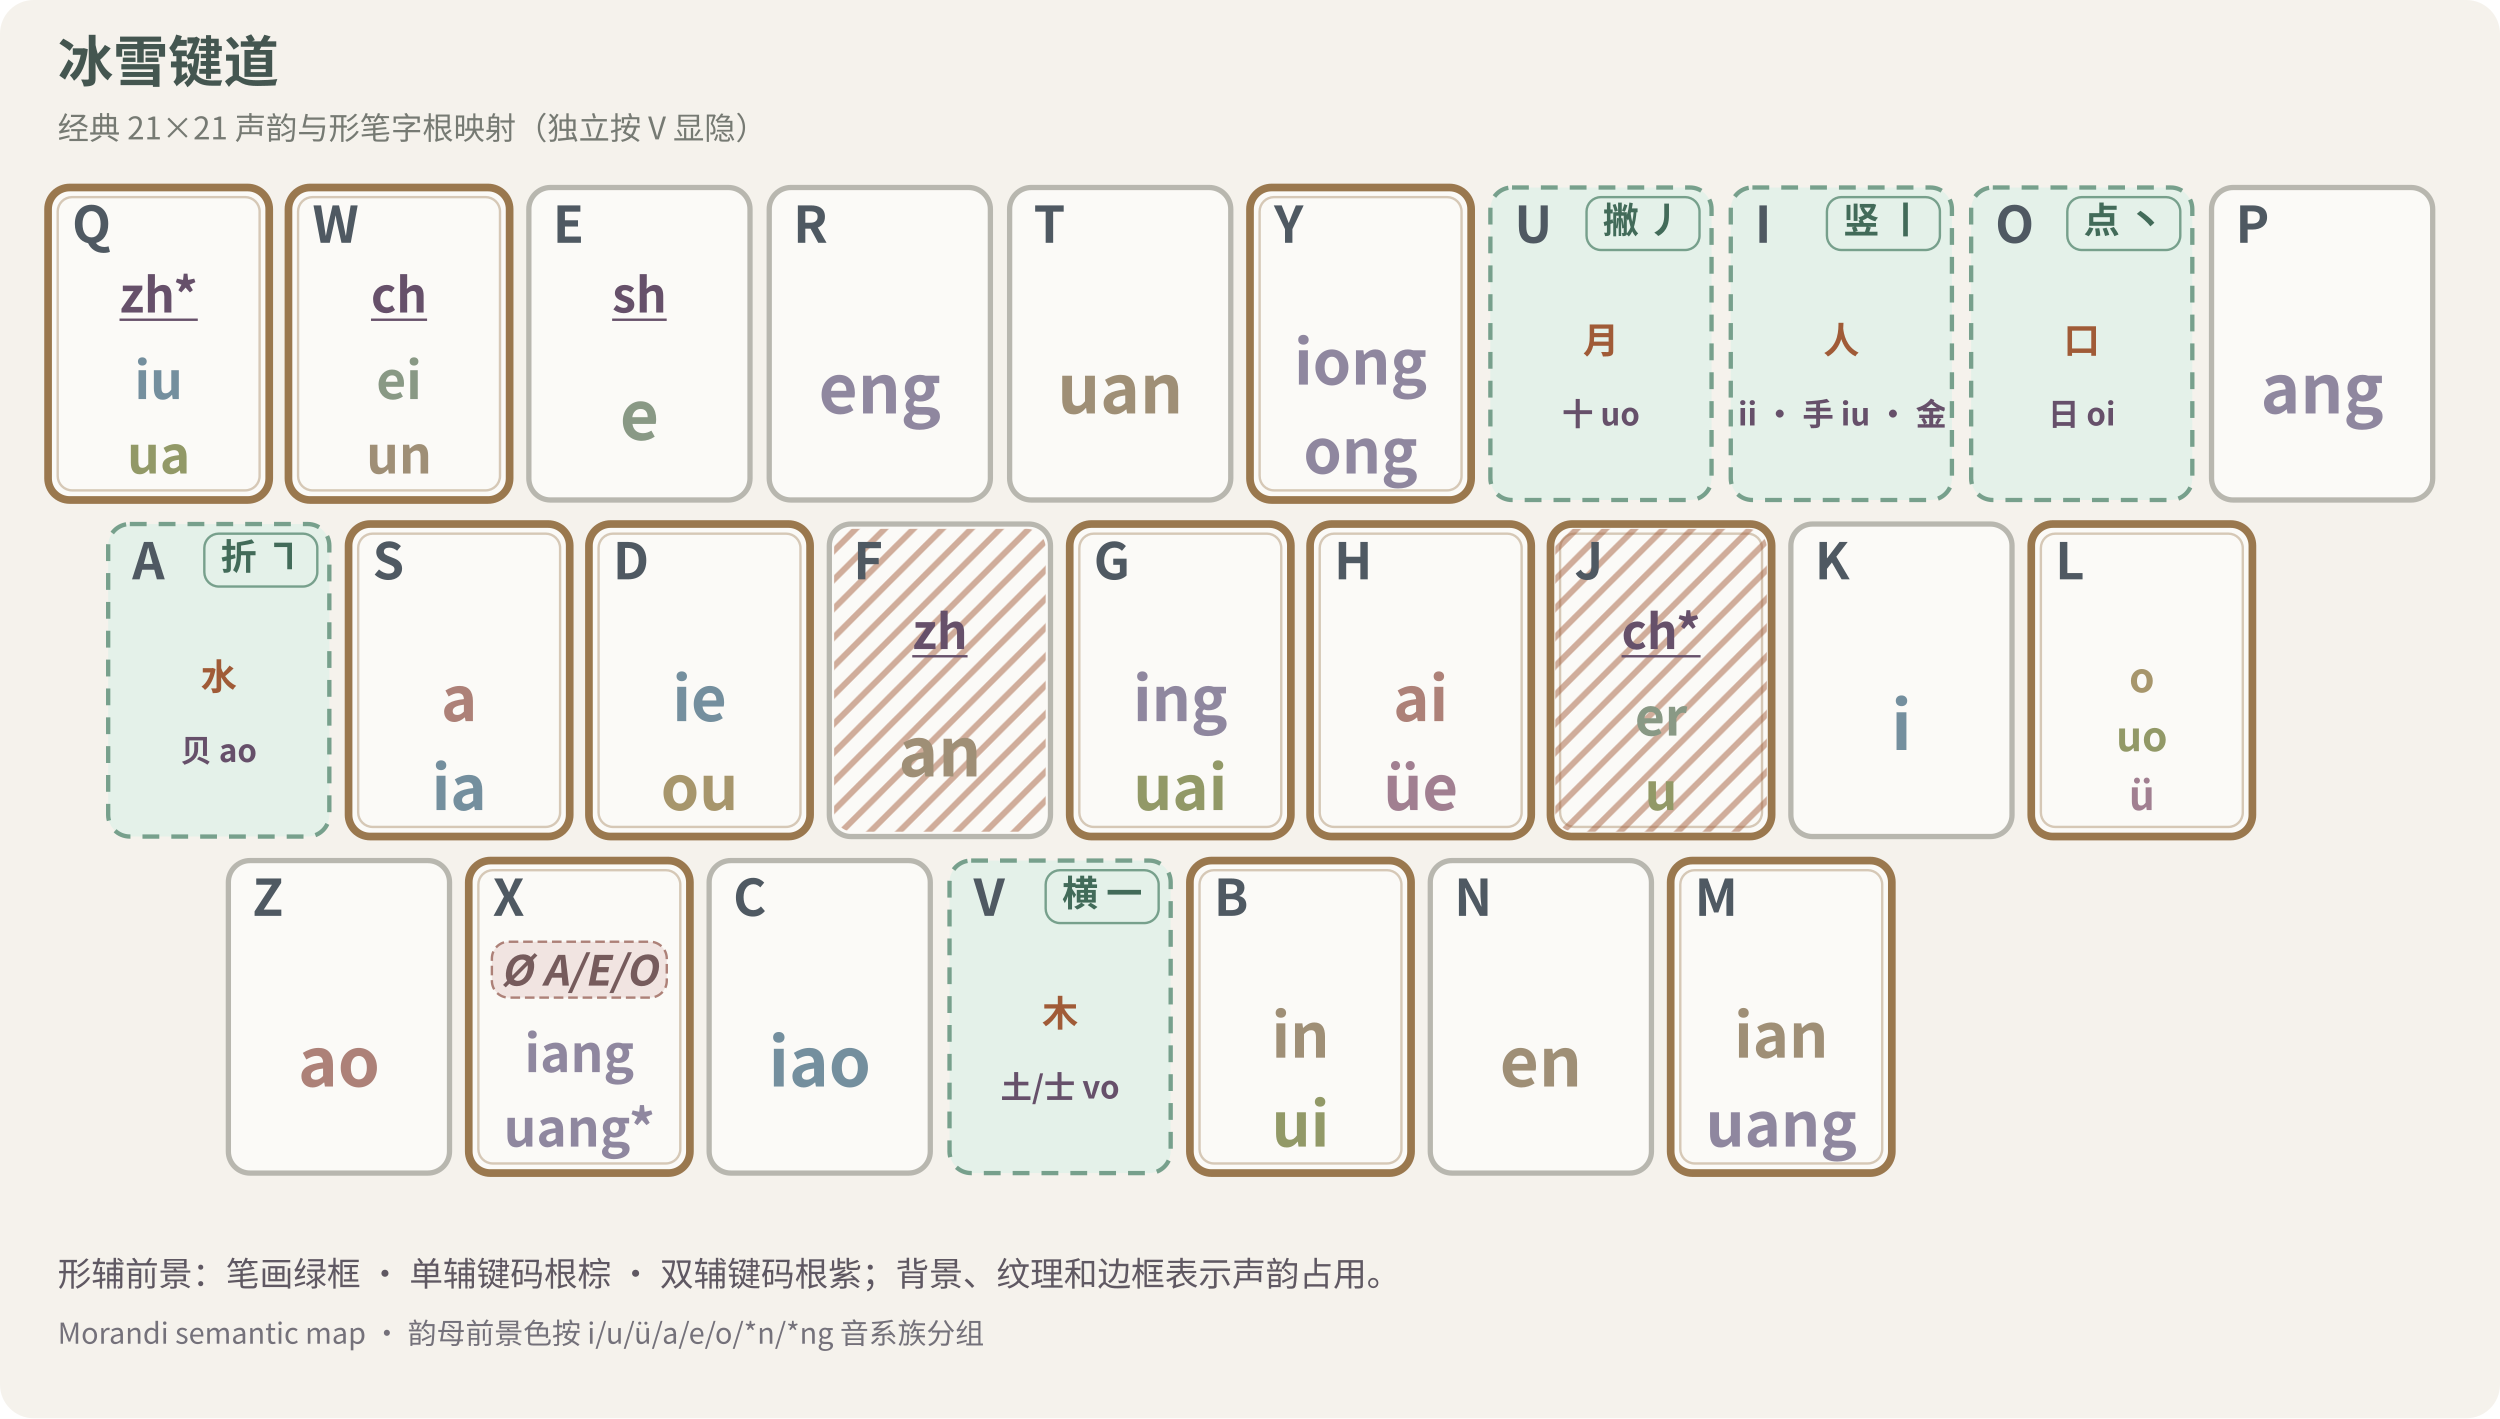
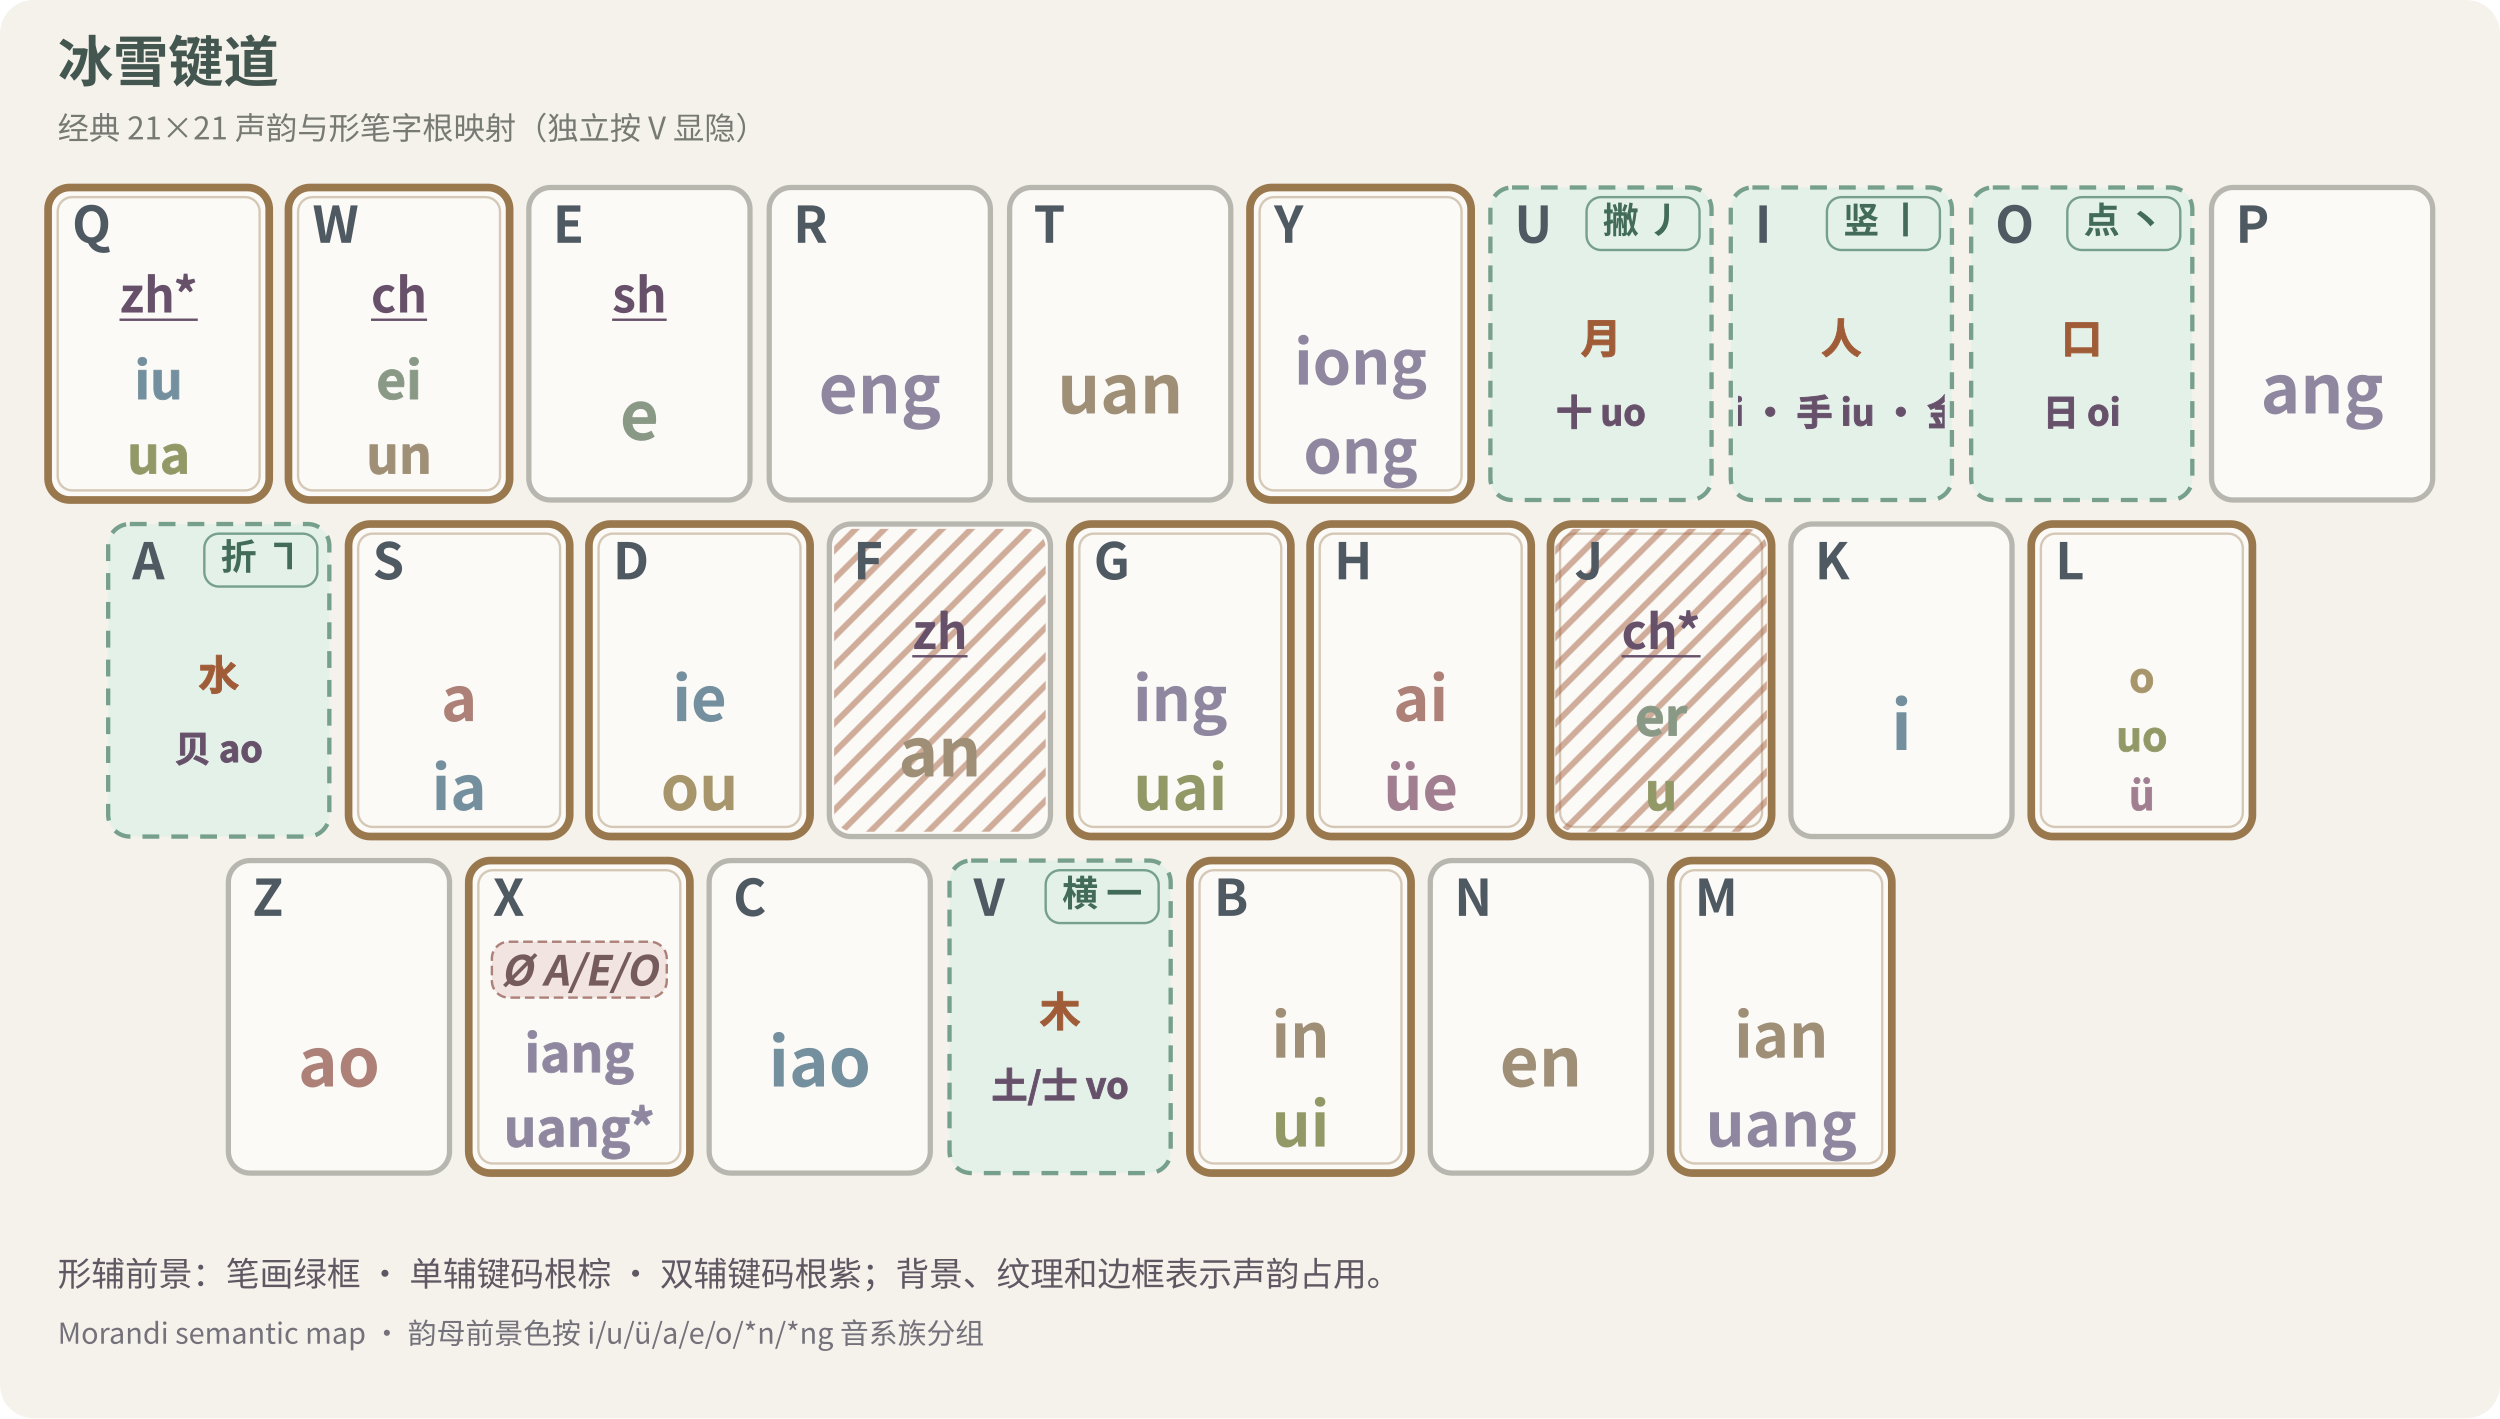
<svg xmlns="http://www.w3.org/2000/svg" class="keysvg nf4-keysvg" viewBox="0 0 1040 590" role="img" aria-labelledby="title desc">
  <defs>
    <pattern id="nf4-both" width="12" height="12" patternUnits="userSpaceOnUse">
      <rect width="12" height="12" fill="#fbfaf7" />
    </pattern>
    <pattern id="nf4-ionly" width="9" height="9" patternUnits="userSpaceOnUse">
      <rect width="9" height="9" fill="#e3eef4" />
      <path d="M2 0V9M7 0V9" stroke="#7399ad" stroke-opacity=".18" />
    </pattern>
    <pattern id="nf4-ronly" width="10" height="10" patternUnits="userSpaceOnUse">
      <rect width="10" height="10" fill="#f6ebd6" />
      <circle cx="3" cy="3" r="1.15" fill="#b39253" fill-opacity=".3" />
    </pattern>
    <pattern id="nf4-none" width="10" height="10" patternUnits="userSpaceOnUse">
      <rect width="10" height="10" fill="#eeece8" />
      <path d="M0 10L10 0" stroke="#aaa6a4" stroke-opacity=".14" />
    </pattern>
    <pattern id="nf4-multi" width="9" height="9" patternUnits="userSpaceOnUse">
      <rect width="9" height="9" fill="#f8efe2" />
      <path d="M-2 2L2-2M0 9L9 0M7 11L11 7" stroke="#9a784e" stroke-width="1.6" stroke-opacity=".27" />
    </pattern>
    <pattern id="nf4-anchor" width="12" height="12" patternUnits="userSpaceOnUse">
      <path d="M-3 3L3-3M0 12L12 0M9 15L15 9" stroke="#a05b37" stroke-width="2.5" stroke-opacity=".48" />
    </pattern>
  </defs>
  <rect width="1040" height="590" rx="14" fill="#f5f2ec" />
  <text x="24" y="34" font-family="Microsoft YaHei UI, Noto Sans CJK SC, sans-serif" font-size="23" fill="#445650" text-anchor="start" font-weight="760">冰雪键道</text>
  <text x="24" y="58" font-family="Microsoft YaHei UI, Noto Sans CJK SC, sans-serif" font-size="13" fill="#767a73" text-anchor="start" font-weight="500">经典 21×21 声韵与形笔字根映射（独立按 V 显隐）</text>
  <g data-key="Q" data-role="sound" data-multi="true">
    <clipPath id="snow_jiandao_classic-clip-0-0">
      <rect x="23" y="81" width="86" height="124" rx="7" />
    </clipPath>
    <rect x="20" y="78" width="92" height="130" rx="9" fill="#fbfaf7" stroke="#9a784e" stroke-width="3.2" />
    <rect x="24" y="82" width="84" height="122" rx="6" fill="none" stroke="#9a784e" stroke-opacity=".38" />
    <g clip-path="url(#snow_jiandao_classic-clip-0-0)">
      <text x="30" y="101" font-family="Microsoft YaHei UI, Noto Sans CJK SC, sans-serif" font-size="21" fill="#4f5962" text-anchor="start" font-weight="800" data-key-label="true">Q</text>
      <text x="66" y="130" text-anchor="middle" font-family="Microsoft YaHei UI, Noto Sans CJK SC, sans-serif" font-size="20" font-weight="700" text-decoration="underline" fill="#66506a">zh*</text>
-       <text x="66" y="166" font-family="Microsoft YaHei UI, Noto Sans CJK SC, sans-serif" font-size="21.39" fill="#748f9e" text-anchor="middle" font-weight="700" data-final="iu">iu</text>
-       <text x="66" y="197" font-family="Microsoft YaHei UI, Noto Sans CJK SC, sans-serif" font-size="21.39" fill="#929967" text-anchor="middle" font-weight="700" data-final="ua">ua</text>
+       <text x="66" y="166" font-family="Microsoft YaHei UI, Noto Sans CJK SC, sans-serif" font-size="21.39" fill="#748f9e" text-anchor="middle" font-weight="800" data-final="iu" paint-order="stroke" stroke="#748f9e" stroke-width="0.35" stroke-linejoin="round">iu</text>
+       <text x="66" y="197" font-family="Microsoft YaHei UI, Noto Sans CJK SC, sans-serif" font-size="21.39" fill="#929967" text-anchor="middle" font-weight="800" data-final="ua" paint-order="stroke" stroke="#929967" stroke-width="0.35" stroke-linejoin="round">ua</text>
    </g>
  </g>
  <g data-key="W" data-role="sound" data-multi="true">
    <clipPath id="snow_jiandao_classic-clip-0-1">
      <rect x="123" y="81" width="86" height="124" rx="7" />
    </clipPath>
    <rect x="120" y="78" width="92" height="130" rx="9" fill="#fbfaf7" stroke="#9a784e" stroke-width="3.2" />
    <rect x="124" y="82" width="84" height="122" rx="6" fill="none" stroke="#9a784e" stroke-opacity=".38" />
    <g clip-path="url(#snow_jiandao_classic-clip-0-1)">
      <text x="130" y="101" font-family="Microsoft YaHei UI, Noto Sans CJK SC, sans-serif" font-size="21" fill="#4f5962" text-anchor="start" font-weight="800" data-key-label="true">W</text>
      <text x="166" y="130" text-anchor="middle" font-family="Microsoft YaHei UI, Noto Sans CJK SC, sans-serif" font-size="20" font-weight="700" text-decoration="underline" fill="#66506a">ch</text>
-       <text x="166" y="166" font-family="Microsoft YaHei UI, Noto Sans CJK SC, sans-serif" font-size="21.39" fill="#899985" text-anchor="middle" font-weight="700" data-final="ei">ei</text>
-       <text x="166" y="197" font-family="Microsoft YaHei UI, Noto Sans CJK SC, sans-serif" font-size="21.39" fill="#9f8f76" text-anchor="middle" font-weight="700" data-final="un">un</text>
+       <text x="166" y="166" font-family="Microsoft YaHei UI, Noto Sans CJK SC, sans-serif" font-size="21.39" fill="#899985" text-anchor="middle" font-weight="800" data-final="ei" paint-order="stroke" stroke="#899985" stroke-width="0.35" stroke-linejoin="round">ei</text>
+       <text x="166" y="197" font-family="Microsoft YaHei UI, Noto Sans CJK SC, sans-serif" font-size="21.39" fill="#9f8f76" text-anchor="middle" font-weight="800" data-final="un" paint-order="stroke" stroke="#9f8f76" stroke-width="0.35" stroke-linejoin="round">un</text>
    </g>
  </g>
  <g data-key="E" data-role="sound">
    <clipPath id="snow_jiandao_classic-clip-0-2">
      <rect x="223" y="81" width="86" height="124" rx="7" />
    </clipPath>
    <rect x="220" y="78" width="92" height="130" rx="9" fill="#fbfaf7" stroke="#b8b7af" stroke-width="2.2" />
    <g clip-path="url(#snow_jiandao_classic-clip-0-2)">
      <text x="230" y="101" font-family="Microsoft YaHei UI, Noto Sans CJK SC, sans-serif" font-size="21" fill="#4f5962" text-anchor="start" font-weight="800" data-key-label="true">E</text>
      <text x="266" y="130" text-anchor="middle" font-family="Microsoft YaHei UI, Noto Sans CJK SC, sans-serif" font-size="20" font-weight="700" text-decoration="underline" fill="#66506a">sh</text>
      <text x="266" y="183" font-family="Microsoft YaHei UI, Noto Sans CJK SC, sans-serif" font-size="28" fill="#899985" text-anchor="middle" font-weight="600" data-final="e">e</text>
    </g>
  </g>
  <g data-key="R" data-role="sound">
    <clipPath id="snow_jiandao_classic-clip-0-3">
      <rect x="323" y="81" width="86" height="124" rx="7" />
    </clipPath>
    <rect x="320" y="78" width="92" height="130" rx="9" fill="#fbfaf7" stroke="#b8b7af" stroke-width="2.2" />
    <g clip-path="url(#snow_jiandao_classic-clip-0-3)">
      <text x="330" y="101" font-family="Microsoft YaHei UI, Noto Sans CJK SC, sans-serif" font-size="21" fill="#4f5962" text-anchor="start" font-weight="800" data-key-label="true">R</text>
      <text x="366" y="172" font-family="Microsoft YaHei UI, Noto Sans CJK SC, sans-serif" font-size="28" fill="#8f879f" text-anchor="middle" font-weight="600" data-final="eng">eng</text>
    </g>
  </g>
  <g data-key="T" data-role="sound">
    <clipPath id="snow_jiandao_classic-clip-0-4">
      <rect x="423" y="81" width="86" height="124" rx="7" />
    </clipPath>
    <rect x="420" y="78" width="92" height="130" rx="9" fill="#fbfaf7" stroke="#b8b7af" stroke-width="2.2" />
    <g clip-path="url(#snow_jiandao_classic-clip-0-4)">
      <text x="430" y="101" font-family="Microsoft YaHei UI, Noto Sans CJK SC, sans-serif" font-size="21" fill="#4f5962" text-anchor="start" font-weight="800" data-key-label="true">T</text>
      <text x="466" y="172" font-family="Microsoft YaHei UI, Noto Sans CJK SC, sans-serif" font-size="28" fill="#9f8f76" text-anchor="middle" font-weight="600" data-final="uan">uan</text>
    </g>
  </g>
  <g data-key="Y" data-role="sound" data-multi="true">
    <clipPath id="snow_jiandao_classic-clip-0-5">
      <rect x="523" y="81" width="86" height="124" rx="7" />
    </clipPath>
    <rect x="520" y="78" width="92" height="130" rx="9" fill="#fbfaf7" stroke="#9a784e" stroke-width="3.2" />
    <rect x="524" y="82" width="84" height="122" rx="6" fill="none" stroke="#9a784e" stroke-opacity=".38" />
    <g clip-path="url(#snow_jiandao_classic-clip-0-5)">
      <text x="530" y="101" font-family="Microsoft YaHei UI, Noto Sans CJK SC, sans-serif" font-size="21" fill="#4f5962" text-anchor="start" font-weight="800" data-key-label="true">Y</text>
-       <text x="566" y="160" font-family="Microsoft YaHei UI, Noto Sans CJK SC, sans-serif" font-size="25.53" fill="#8f879f" text-anchor="middle" font-weight="700" data-final="iong">iong</text>
-       <text x="566" y="197" font-family="Microsoft YaHei UI, Noto Sans CJK SC, sans-serif" font-size="25.53" fill="#8f879f" text-anchor="middle" font-weight="700" data-final="ong">ong</text>
+       <text x="566" y="160" font-family="Microsoft YaHei UI, Noto Sans CJK SC, sans-serif" font-size="25.53" fill="#8f879f" text-anchor="middle" font-weight="600" data-final="iong">iong</text>
+       <text x="566" y="197" font-family="Microsoft YaHei UI, Noto Sans CJK SC, sans-serif" font-size="25.53" fill="#8f879f" text-anchor="middle" font-weight="600" data-final="ong">ong</text>
    </g>
  </g>
  <g data-key="U" data-role="auxiliary-only">
    <clipPath id="snow_jiandao_classic-clip-0-6">
      <rect x="623" y="81" width="86" height="124" rx="7" />
    </clipPath>
    <rect x="620" y="78" width="92" height="130" rx="9" fill="#e4f1e9" stroke="#77a08c" stroke-width="1.8" stroke-dasharray="7 5" />
    <g clip-path="url(#snow_jiandao_classic-clip-0-6)">
      <text x="630" y="101" font-family="Microsoft YaHei UI, Noto Sans CJK SC, sans-serif" font-size="21" fill="#4f5962" text-anchor="start" font-weight="800" data-key-label="true">U</text>
      <g data-aux-badge="stroke">
        <rect x="660" y="82" width="47" height="22" rx="6" fill="#e4f1e9" stroke="#77a08c" />
        <text x="683.5" y="97" font-family="Microsoft YaHei UI, Noto Sans CJK SC, sans-serif" font-size="15" fill="#426b59" text-anchor="middle" font-weight="750" data-aux-kind="stroke">撇 丿</text>
      </g>
-       <text x="666" y="147" font-family="Microsoft YaHei UI, Noto Sans CJK SC, sans-serif" font-size="15" fill="#a05b37" text-anchor="middle" font-weight="750" data-aux-kind="single-root">月</text>
-       <text x="666" y="177" font-family="Microsoft YaHei UI, Noto Sans CJK SC, sans-serif" font-size="13" fill="#66506a" text-anchor="middle" font-weight="750" data-aux-kind="double-root">十 uo</text>
+       <text x="666" y="147" font-family="Microsoft YaHei UI, Noto Sans CJK SC, sans-serif" font-size="17" fill="#a05b37" text-anchor="middle" font-weight="800" data-aux-kind="single-root" paint-order="stroke" stroke="#a05b37" stroke-width="0.4" stroke-linejoin="round">月</text>
+       <text x="666" y="177" font-family="Microsoft YaHei UI, Noto Sans CJK SC, sans-serif" font-size="15" fill="#66506a" text-anchor="middle" font-weight="800" data-aux-kind="double-root" paint-order="stroke" stroke="#66506a" stroke-width="0.4" stroke-linejoin="round">十 uo</text>
    </g>
  </g>
  <g data-key="I" data-role="auxiliary-only">
    <clipPath id="snow_jiandao_classic-clip-0-7">
      <rect x="723" y="81" width="86" height="124" rx="7" />
    </clipPath>
    <rect x="720" y="78" width="92" height="130" rx="9" fill="#e4f1e9" stroke="#77a08c" stroke-width="1.8" stroke-dasharray="7 5" />
    <g clip-path="url(#snow_jiandao_classic-clip-0-7)">
      <text x="730" y="101" font-family="Microsoft YaHei UI, Noto Sans CJK SC, sans-serif" font-size="21" fill="#4f5962" text-anchor="start" font-weight="800" data-key-label="true">I</text>
      <g data-aux-badge="stroke">
        <rect x="760" y="82" width="47" height="22" rx="6" fill="#e4f1e9" stroke="#77a08c" />
        <text x="783.5" y="97" font-family="Microsoft YaHei UI, Noto Sans CJK SC, sans-serif" font-size="15" fill="#426b59" text-anchor="middle" font-weight="750" data-aux-kind="stroke">竖 丨</text>
      </g>
-       <text x="766" y="147" font-family="Microsoft YaHei UI, Noto Sans CJK SC, sans-serif" font-size="15" fill="#a05b37" text-anchor="middle" font-weight="750" data-aux-kind="single-root">人</text>
-       <text x="766" y="177" font-family="Microsoft YaHei UI, Noto Sans CJK SC, sans-serif" font-size="13" fill="#66506a" text-anchor="middle" font-weight="750" data-aux-kind="double-root" textLength="76" lengthAdjust="spacingAndGlyphs">艹 ii · 手 iu · 金 io</text>
+       <text x="766" y="147" font-family="Microsoft YaHei UI, Noto Sans CJK SC, sans-serif" font-size="17" fill="#a05b37" text-anchor="middle" font-weight="800" data-aux-kind="single-root" paint-order="stroke" stroke="#a05b37" stroke-width="0.4" stroke-linejoin="round">人</text>
+       <text x="766" y="177" font-family="Microsoft YaHei UI, Noto Sans CJK SC, sans-serif" font-size="15" fill="#66506a" text-anchor="middle" font-weight="800" data-aux-kind="double-root" textLength="76" lengthAdjust="spacingAndGlyphs" paint-order="stroke" stroke="#66506a" stroke-width="0.4" stroke-linejoin="round">艹 ii · 手 iu · 金 io</text>
    </g>
  </g>
  <g data-key="O" data-role="auxiliary-only">
    <clipPath id="snow_jiandao_classic-clip-0-8">
      <rect x="823" y="81" width="86" height="124" rx="7" />
    </clipPath>
    <rect x="820" y="78" width="92" height="130" rx="9" fill="#e4f1e9" stroke="#77a08c" stroke-width="1.8" stroke-dasharray="7 5" />
    <g clip-path="url(#snow_jiandao_classic-clip-0-8)">
      <text x="830" y="101" font-family="Microsoft YaHei UI, Noto Sans CJK SC, sans-serif" font-size="21" fill="#4f5962" text-anchor="start" font-weight="800" data-key-label="true">O</text>
      <g data-aux-badge="stroke">
        <rect x="860" y="82" width="47" height="22" rx="6" fill="#e4f1e9" stroke="#77a08c" />
        <text x="883.5" y="97" font-family="Microsoft YaHei UI, Noto Sans CJK SC, sans-serif" font-size="15" fill="#426b59" text-anchor="middle" font-weight="750" data-aux-kind="stroke">点 丶</text>
      </g>
-       <text x="866" y="147" font-family="Microsoft YaHei UI, Noto Sans CJK SC, sans-serif" font-size="15" fill="#a05b37" text-anchor="middle" font-weight="750" data-aux-kind="single-root">口</text>
-       <text x="866" y="177" font-family="Microsoft YaHei UI, Noto Sans CJK SC, sans-serif" font-size="13" fill="#66506a" text-anchor="middle" font-weight="750" data-aux-kind="double-root">日 oi</text>
+       <text x="866" y="147" font-family="Microsoft YaHei UI, Noto Sans CJK SC, sans-serif" font-size="17" fill="#a05b37" text-anchor="middle" font-weight="800" data-aux-kind="single-root" paint-order="stroke" stroke="#a05b37" stroke-width="0.4" stroke-linejoin="round">口</text>
+       <text x="866" y="177" font-family="Microsoft YaHei UI, Noto Sans CJK SC, sans-serif" font-size="15" fill="#66506a" text-anchor="middle" font-weight="800" data-aux-kind="double-root" paint-order="stroke" stroke="#66506a" stroke-width="0.4" stroke-linejoin="round">日 oi</text>
    </g>
  </g>
  <g data-key="P" data-role="sound">
    <clipPath id="snow_jiandao_classic-clip-0-9">
      <rect x="923" y="81" width="86" height="124" rx="7" />
    </clipPath>
    <rect x="920" y="78" width="92" height="130" rx="9" fill="#fbfaf7" stroke="#b8b7af" stroke-width="2.2" />
    <g clip-path="url(#snow_jiandao_classic-clip-0-9)">
      <text x="930" y="101" font-family="Microsoft YaHei UI, Noto Sans CJK SC, sans-serif" font-size="21" fill="#4f5962" text-anchor="start" font-weight="800" data-key-label="true">P</text>
      <text x="966" y="172" font-family="Microsoft YaHei UI, Noto Sans CJK SC, sans-serif" font-size="28" fill="#8f879f" text-anchor="middle" font-weight="600" data-final="ang">ang</text>
    </g>
  </g>
  <g data-key="A" data-role="auxiliary-only">
    <clipPath id="snow_jiandao_classic-clip-1-0">
      <rect x="48" y="221" width="86" height="124" rx="7" />
    </clipPath>
    <rect x="45" y="218" width="92" height="130" rx="9" fill="#e4f1e9" stroke="#77a08c" stroke-width="1.8" stroke-dasharray="7 5" />
    <g clip-path="url(#snow_jiandao_classic-clip-1-0)">
      <text x="55" y="241" font-family="Microsoft YaHei UI, Noto Sans CJK SC, sans-serif" font-size="21" fill="#4f5962" text-anchor="start" font-weight="800" data-key-label="true">A</text>
      <g data-aux-badge="stroke">
        <rect x="85" y="222" width="47" height="22" rx="6" fill="#e4f1e9" stroke="#77a08c" />
        <text x="108.5" y="237" font-family="Microsoft YaHei UI, Noto Sans CJK SC, sans-serif" font-size="15" fill="#426b59" text-anchor="middle" font-weight="750" data-aux-kind="stroke">折 ㇕</text>
      </g>
-       <text x="91" y="287" font-family="Microsoft YaHei UI, Noto Sans CJK SC, sans-serif" font-size="15" fill="#a05b37" text-anchor="middle" font-weight="750" data-aux-kind="single-root">水</text>
-       <text x="91" y="317" font-family="Microsoft YaHei UI, Noto Sans CJK SC, sans-serif" font-size="13" fill="#66506a" text-anchor="middle" font-weight="750" data-aux-kind="double-root">贝 ao</text>
+       <text x="91" y="287" font-family="Microsoft YaHei UI, Noto Sans CJK SC, sans-serif" font-size="17" fill="#a05b37" text-anchor="middle" font-weight="800" data-aux-kind="single-root" paint-order="stroke" stroke="#a05b37" stroke-width="0.4" stroke-linejoin="round">水</text>
+       <text x="91" y="317" font-family="Microsoft YaHei UI, Noto Sans CJK SC, sans-serif" font-size="15" fill="#66506a" text-anchor="middle" font-weight="800" data-aux-kind="double-root" paint-order="stroke" stroke="#66506a" stroke-width="0.4" stroke-linejoin="round">贝 ao</text>
    </g>
  </g>
  <g data-key="S" data-role="sound" data-multi="true">
    <clipPath id="snow_jiandao_classic-clip-1-1">
      <rect x="148" y="221" width="86" height="124" rx="7" />
    </clipPath>
    <rect x="145" y="218" width="92" height="130" rx="9" fill="#fbfaf7" stroke="#9a784e" stroke-width="3.2" />
    <rect x="149" y="222" width="84" height="122" rx="6" fill="none" stroke="#9a784e" stroke-opacity=".38" />
    <g clip-path="url(#snow_jiandao_classic-clip-1-1)">
      <text x="155" y="241" font-family="Microsoft YaHei UI, Noto Sans CJK SC, sans-serif" font-size="21" fill="#4f5962" text-anchor="start" font-weight="800" data-key-label="true">S</text>
-       <text x="191" y="300" font-family="Microsoft YaHei UI, Noto Sans CJK SC, sans-serif" font-size="25.53" fill="#ad8178" text-anchor="middle" font-weight="700" data-final="a">a</text>
-       <text x="191" y="337" font-family="Microsoft YaHei UI, Noto Sans CJK SC, sans-serif" font-size="25.53" fill="#748f9e" text-anchor="middle" font-weight="700" data-final="ia">ia</text>
+       <text x="191" y="300" font-family="Microsoft YaHei UI, Noto Sans CJK SC, sans-serif" font-size="25.53" fill="#ad8178" text-anchor="middle" font-weight="600" data-final="a">a</text>
+       <text x="191" y="337" font-family="Microsoft YaHei UI, Noto Sans CJK SC, sans-serif" font-size="25.53" fill="#748f9e" text-anchor="middle" font-weight="600" data-final="ia">ia</text>
    </g>
  </g>
  <g data-key="D" data-role="sound" data-multi="true">
    <clipPath id="snow_jiandao_classic-clip-1-2">
      <rect x="248" y="221" width="86" height="124" rx="7" />
    </clipPath>
    <rect x="245" y="218" width="92" height="130" rx="9" fill="#fbfaf7" stroke="#9a784e" stroke-width="3.2" />
    <rect x="249" y="222" width="84" height="122" rx="6" fill="none" stroke="#9a784e" stroke-opacity=".38" />
    <g clip-path="url(#snow_jiandao_classic-clip-1-2)">
      <text x="255" y="241" font-family="Microsoft YaHei UI, Noto Sans CJK SC, sans-serif" font-size="21" fill="#4f5962" text-anchor="start" font-weight="800" data-key-label="true">D</text>
-       <text x="291" y="300" font-family="Microsoft YaHei UI, Noto Sans CJK SC, sans-serif" font-size="25.53" fill="#748f9e" text-anchor="middle" font-weight="700" data-final="ie">ie</text>
-       <text x="291" y="337" font-family="Microsoft YaHei UI, Noto Sans CJK SC, sans-serif" font-size="25.53" fill="#a7966c" text-anchor="middle" font-weight="700" data-final="ou">ou</text>
+       <text x="291" y="300" font-family="Microsoft YaHei UI, Noto Sans CJK SC, sans-serif" font-size="25.53" fill="#748f9e" text-anchor="middle" font-weight="600" data-final="ie">ie</text>
+       <text x="291" y="337" font-family="Microsoft YaHei UI, Noto Sans CJK SC, sans-serif" font-size="25.53" fill="#a7966c" text-anchor="middle" font-weight="600" data-final="ou">ou</text>
    </g>
  </g>
  <g data-key="F" data-role="sound">
    <clipPath id="snow_jiandao_classic-clip-1-3">
      <rect x="348" y="221" width="86" height="124" rx="7" />
    </clipPath>
    <rect x="345" y="218" width="92" height="130" rx="9" fill="#fbfaf7" stroke="#b8b7af" stroke-width="2.2" />
    <rect x="347" y="220" width="88" height="126" rx="8" fill="url(#nf4-anchor)" pointer-events="none" />
    <g clip-path="url(#snow_jiandao_classic-clip-1-3)">
      <text x="355" y="241" font-family="Microsoft YaHei UI, Noto Sans CJK SC, sans-serif" font-size="21" fill="#4f5962" text-anchor="start" font-weight="800" data-key-label="true">F</text>
      <text x="391" y="270" text-anchor="middle" font-family="Microsoft YaHei UI, Noto Sans CJK SC, sans-serif" font-size="20" font-weight="700" text-decoration="underline" fill="#66506a">zh</text>
      <text x="391" y="323" font-family="Microsoft YaHei UI, Noto Sans CJK SC, sans-serif" font-size="28" fill="#9f8f76" text-anchor="middle" font-weight="600" data-final="an">an</text>
    </g>
  </g>
  <g data-key="G" data-role="sound" data-multi="true">
    <clipPath id="snow_jiandao_classic-clip-1-4">
      <rect x="448" y="221" width="86" height="124" rx="7" />
    </clipPath>
    <rect x="445" y="218" width="92" height="130" rx="9" fill="#fbfaf7" stroke="#9a784e" stroke-width="3.2" />
    <rect x="449" y="222" width="84" height="122" rx="6" fill="none" stroke="#9a784e" stroke-opacity=".38" />
    <g clip-path="url(#snow_jiandao_classic-clip-1-4)">
      <text x="455" y="241" font-family="Microsoft YaHei UI, Noto Sans CJK SC, sans-serif" font-size="21" fill="#4f5962" text-anchor="start" font-weight="800" data-key-label="true">G</text>
-       <text x="491" y="300" font-family="Microsoft YaHei UI, Noto Sans CJK SC, sans-serif" font-size="25.53" fill="#8f879f" text-anchor="middle" font-weight="700" data-final="ing">ing</text>
-       <text x="491" y="337" font-family="Microsoft YaHei UI, Noto Sans CJK SC, sans-serif" font-size="25.53" fill="#929967" text-anchor="middle" font-weight="700" data-final="uai">uai</text>
+       <text x="491" y="300" font-family="Microsoft YaHei UI, Noto Sans CJK SC, sans-serif" font-size="25.53" fill="#8f879f" text-anchor="middle" font-weight="600" data-final="ing">ing</text>
+       <text x="491" y="337" font-family="Microsoft YaHei UI, Noto Sans CJK SC, sans-serif" font-size="25.53" fill="#929967" text-anchor="middle" font-weight="600" data-final="uai">uai</text>
    </g>
  </g>
  <g data-key="H" data-role="sound" data-multi="true">
    <clipPath id="snow_jiandao_classic-clip-1-5">
      <rect x="548" y="221" width="86" height="124" rx="7" />
    </clipPath>
    <rect x="545" y="218" width="92" height="130" rx="9" fill="#fbfaf7" stroke="#9a784e" stroke-width="3.2" />
    <rect x="549" y="222" width="84" height="122" rx="6" fill="none" stroke="#9a784e" stroke-opacity=".38" />
    <g clip-path="url(#snow_jiandao_classic-clip-1-5)">
      <text x="555" y="241" font-family="Microsoft YaHei UI, Noto Sans CJK SC, sans-serif" font-size="21" fill="#4f5962" text-anchor="start" font-weight="800" data-key-label="true">H</text>
-       <text x="591" y="300" font-family="Microsoft YaHei UI, Noto Sans CJK SC, sans-serif" font-size="25.53" fill="#ad8178" text-anchor="middle" font-weight="700" data-final="ai">ai</text>
-       <text x="591" y="337" font-family="Microsoft YaHei UI, Noto Sans CJK SC, sans-serif" font-size="25.53" fill="#a17f91" text-anchor="middle" font-weight="700" data-final="ve">üe</text>
+       <text x="591" y="300" font-family="Microsoft YaHei UI, Noto Sans CJK SC, sans-serif" font-size="25.53" fill="#ad8178" text-anchor="middle" font-weight="600" data-final="ai">ai</text>
+       <text x="591" y="337" font-family="Microsoft YaHei UI, Noto Sans CJK SC, sans-serif" font-size="25.53" fill="#a17f91" text-anchor="middle" font-weight="600" data-final="ve">üe</text>
    </g>
  </g>
  <g data-key="J" data-role="sound" data-multi="true">
    <clipPath id="snow_jiandao_classic-clip-1-6">
      <rect x="648" y="221" width="86" height="124" rx="7" />
    </clipPath>
    <rect x="645" y="218" width="92" height="130" rx="9" fill="#fbfaf7" stroke="#9a784e" stroke-width="3.2" />
    <rect x="649" y="222" width="84" height="122" rx="6" fill="none" stroke="#9a784e" stroke-opacity=".38" />
    <rect x="647" y="220" width="88" height="126" rx="8" fill="url(#nf4-anchor)" pointer-events="none" />
    <g clip-path="url(#snow_jiandao_classic-clip-1-6)">
      <text x="655" y="241" font-family="Microsoft YaHei UI, Noto Sans CJK SC, sans-serif" font-size="21" fill="#4f5962" text-anchor="start" font-weight="800" data-key-label="true">J</text>
      <text x="691" y="270" text-anchor="middle" font-family="Microsoft YaHei UI, Noto Sans CJK SC, sans-serif" font-size="20" font-weight="700" text-decoration="underline" fill="#66506a">ch*</text>
-       <text x="691" y="306" font-family="Microsoft YaHei UI, Noto Sans CJK SC, sans-serif" font-size="21.39" fill="#899985" text-anchor="middle" font-weight="700" data-final="er">er</text>
-       <text x="691" y="337" font-family="Microsoft YaHei UI, Noto Sans CJK SC, sans-serif" font-size="21.39" fill="#929967" text-anchor="middle" font-weight="700" data-final="u">u</text>
+       <text x="691" y="306" font-family="Microsoft YaHei UI, Noto Sans CJK SC, sans-serif" font-size="21.39" fill="#899985" text-anchor="middle" font-weight="800" data-final="er" paint-order="stroke" stroke="#899985" stroke-width="0.35" stroke-linejoin="round">er</text>
+       <text x="691" y="337" font-family="Microsoft YaHei UI, Noto Sans CJK SC, sans-serif" font-size="21.39" fill="#929967" text-anchor="middle" font-weight="800" data-final="u" paint-order="stroke" stroke="#929967" stroke-width="0.35" stroke-linejoin="round">u</text>
    </g>
  </g>
  <g data-key="K" data-role="sound">
    <clipPath id="snow_jiandao_classic-clip-1-7">
      <rect x="748" y="221" width="86" height="124" rx="7" />
    </clipPath>
    <rect x="745" y="218" width="92" height="130" rx="9" fill="#fbfaf7" stroke="#b8b7af" stroke-width="2.2" />
    <g clip-path="url(#snow_jiandao_classic-clip-1-7)">
      <text x="755" y="241" font-family="Microsoft YaHei UI, Noto Sans CJK SC, sans-serif" font-size="21" fill="#4f5962" text-anchor="start" font-weight="800" data-key-label="true">K</text>
      <text x="791" y="312" font-family="Microsoft YaHei UI, Noto Sans CJK SC, sans-serif" font-size="28" fill="#748f9e" text-anchor="middle" font-weight="600" data-final="i">i</text>
    </g>
  </g>
  <g data-key="L" data-role="sound" data-multi="true">
    <clipPath id="snow_jiandao_classic-clip-1-8">
      <rect x="848" y="221" width="86" height="124" rx="7" />
    </clipPath>
    <rect x="845" y="218" width="92" height="130" rx="9" fill="#fbfaf7" stroke="#9a784e" stroke-width="3.2" />
    <rect x="849" y="222" width="84" height="122" rx="6" fill="none" stroke="#9a784e" stroke-opacity=".38" />
    <g clip-path="url(#snow_jiandao_classic-clip-1-8)">
      <text x="855" y="241" font-family="Microsoft YaHei UI, Noto Sans CJK SC, sans-serif" font-size="21" fill="#4f5962" text-anchor="start" font-weight="800" data-key-label="true">L</text>
-       <text x="891" y="288" font-family="Microsoft YaHei UI, Noto Sans CJK SC, sans-serif" font-size="16.905" fill="#a7966c" text-anchor="middle" font-weight="750" data-final="o">o</text>
-       <text x="891" y="312.5" font-family="Microsoft YaHei UI, Noto Sans CJK SC, sans-serif" font-size="16.905" fill="#929967" text-anchor="middle" font-weight="750" data-final="uo">uo</text>
-       <text x="891" y="337" font-family="Microsoft YaHei UI, Noto Sans CJK SC, sans-serif" font-size="16.905" fill="#a17f91" text-anchor="middle" font-weight="750" data-final="v">ü</text>
+       <text x="891" y="288" font-family="Microsoft YaHei UI, Noto Sans CJK SC, sans-serif" font-size="16.905" fill="#a7966c" text-anchor="middle" font-weight="800" data-final="o" paint-order="stroke" stroke="#a7966c" stroke-width="0.35" stroke-linejoin="round">o</text>
+       <text x="891" y="312.5" font-family="Microsoft YaHei UI, Noto Sans CJK SC, sans-serif" font-size="16.905" fill="#929967" text-anchor="middle" font-weight="800" data-final="uo" paint-order="stroke" stroke="#929967" stroke-width="0.35" stroke-linejoin="round">uo</text>
+       <text x="891" y="337" font-family="Microsoft YaHei UI, Noto Sans CJK SC, sans-serif" font-size="16.905" fill="#a17f91" text-anchor="middle" font-weight="800" data-final="v" paint-order="stroke" stroke="#a17f91" stroke-width="0.35" stroke-linejoin="round">ü</text>
    </g>
  </g>
  <g data-key="Z" data-role="sound">
    <clipPath id="snow_jiandao_classic-clip-2-0">
      <rect x="98" y="361" width="86" height="124" rx="7" />
    </clipPath>
    <rect x="95" y="358" width="92" height="130" rx="9" fill="#fbfaf7" stroke="#b8b7af" stroke-width="2.2" />
    <g clip-path="url(#snow_jiandao_classic-clip-2-0)">
      <text x="105" y="381" font-family="Microsoft YaHei UI, Noto Sans CJK SC, sans-serif" font-size="21" fill="#4f5962" text-anchor="start" font-weight="800" data-key-label="true">Z</text>
      <text x="141" y="452" font-family="Microsoft YaHei UI, Noto Sans CJK SC, sans-serif" font-size="28" fill="#ad8178" text-anchor="middle" font-weight="600" data-final="ao">ao</text>
    </g>
  </g>
  <g data-key="X" data-role="sound" data-multi="true">
    <clipPath id="snow_jiandao_classic-clip-2-1">
      <rect x="198" y="361" width="86" height="124" rx="7" />
    </clipPath>
    <rect x="195" y="358" width="92" height="130" rx="9" fill="#fbfaf7" stroke="#9a784e" stroke-width="3.2" />
    <rect x="199" y="362" width="84" height="122" rx="6" fill="none" stroke="#9a784e" stroke-opacity=".38" />
    <g clip-path="url(#snow_jiandao_classic-clip-2-1)">
      <text x="205" y="381" font-family="Microsoft YaHei UI, Noto Sans CJK SC, sans-serif" font-size="21" fill="#4f5962" text-anchor="start" font-weight="800" data-key-label="true">X</text>
      <rect x="204.621" y="391.759" width="72.759" height="23.241" rx="7" fill="#f1e4e1" stroke="#ad8178" stroke-dasharray="4 2" />
      <text x="241" y="410" text-anchor="middle" font-family="Microsoft YaHei UI, Noto Sans CJK SC, sans-serif" font-size="17.241" font-weight="700" font-style="italic" fill="#765b5c">Ø A/E/O</text>
-       <text x="241" y="446" font-family="Microsoft YaHei UI, Noto Sans CJK SC, sans-serif" font-size="21.39" fill="#8f879f" text-anchor="middle" font-weight="700" data-final="iang">iang</text>
-       <text x="241" y="477" font-family="Microsoft YaHei UI, Noto Sans CJK SC, sans-serif" font-size="21.39" fill="#8f879f" text-anchor="middle" font-weight="700" data-final="uang*">uang*</text>
+       <text x="241" y="446" font-family="Microsoft YaHei UI, Noto Sans CJK SC, sans-serif" font-size="21.39" fill="#8f879f" text-anchor="middle" font-weight="800" data-final="iang" paint-order="stroke" stroke="#8f879f" stroke-width="0.35" stroke-linejoin="round">iang</text>
+       <text x="241" y="477" font-family="Microsoft YaHei UI, Noto Sans CJK SC, sans-serif" font-size="21.39" fill="#8f879f" text-anchor="middle" font-weight="800" data-final="uang*" paint-order="stroke" stroke="#8f879f" stroke-width="0.35" stroke-linejoin="round">uang*</text>
    </g>
  </g>
  <g data-key="C" data-role="sound">
    <clipPath id="snow_jiandao_classic-clip-2-2">
      <rect x="298" y="361" width="86" height="124" rx="7" />
    </clipPath>
    <rect x="295" y="358" width="92" height="130" rx="9" fill="#fbfaf7" stroke="#b8b7af" stroke-width="2.2" />
    <g clip-path="url(#snow_jiandao_classic-clip-2-2)">
      <text x="305" y="381" font-family="Microsoft YaHei UI, Noto Sans CJK SC, sans-serif" font-size="21" fill="#4f5962" text-anchor="start" font-weight="800" data-key-label="true">C</text>
      <text x="341" y="452" font-family="Microsoft YaHei UI, Noto Sans CJK SC, sans-serif" font-size="28" fill="#748f9e" text-anchor="middle" font-weight="600" data-final="iao">iao</text>
    </g>
  </g>
  <g data-key="V" data-role="auxiliary-only">
    <clipPath id="snow_jiandao_classic-clip-2-3">
      <rect x="398" y="361" width="86" height="124" rx="7" />
    </clipPath>
    <rect x="395" y="358" width="92" height="130" rx="9" fill="#e4f1e9" stroke="#77a08c" stroke-width="1.8" stroke-dasharray="7 5" />
    <g clip-path="url(#snow_jiandao_classic-clip-2-3)">
      <text x="405" y="381" font-family="Microsoft YaHei UI, Noto Sans CJK SC, sans-serif" font-size="21" fill="#4f5962" text-anchor="start" font-weight="800" data-key-label="true">V</text>
      <g data-aux-badge="stroke">
        <rect x="435" y="362" width="47" height="22" rx="6" fill="#e4f1e9" stroke="#77a08c" />
        <text x="458.5" y="377" font-family="Microsoft YaHei UI, Noto Sans CJK SC, sans-serif" font-size="15" fill="#426b59" text-anchor="middle" font-weight="750" data-aux-kind="stroke">横 一</text>
      </g>
-       <text x="441" y="427" font-family="Microsoft YaHei UI, Noto Sans CJK SC, sans-serif" font-size="15" fill="#a05b37" text-anchor="middle" font-weight="750" data-aux-kind="single-root">木</text>
-       <text x="441" y="457" font-family="Microsoft YaHei UI, Noto Sans CJK SC, sans-serif" font-size="13" fill="#66506a" text-anchor="middle" font-weight="750" data-aux-kind="double-root">土/士 vo</text>
+       <text x="441" y="427" font-family="Microsoft YaHei UI, Noto Sans CJK SC, sans-serif" font-size="17" fill="#a05b37" text-anchor="middle" font-weight="800" data-aux-kind="single-root" paint-order="stroke" stroke="#a05b37" stroke-width="0.4" stroke-linejoin="round">木</text>
+       <text x="441" y="457" font-family="Microsoft YaHei UI, Noto Sans CJK SC, sans-serif" font-size="15" fill="#66506a" text-anchor="middle" font-weight="800" data-aux-kind="double-root" paint-order="stroke" stroke="#66506a" stroke-width="0.4" stroke-linejoin="round">土/士 vo</text>
    </g>
  </g>
  <g data-key="B" data-role="sound" data-multi="true">
    <clipPath id="snow_jiandao_classic-clip-2-4">
      <rect x="498" y="361" width="86" height="124" rx="7" />
    </clipPath>
    <rect x="495" y="358" width="92" height="130" rx="9" fill="#fbfaf7" stroke="#9a784e" stroke-width="3.2" />
    <rect x="499" y="362" width="84" height="122" rx="6" fill="none" stroke="#9a784e" stroke-opacity=".38" />
    <g clip-path="url(#snow_jiandao_classic-clip-2-4)">
      <text x="505" y="381" font-family="Microsoft YaHei UI, Noto Sans CJK SC, sans-serif" font-size="21" fill="#4f5962" text-anchor="start" font-weight="800" data-key-label="true">B</text>
-       <text x="541" y="440" font-family="Microsoft YaHei UI, Noto Sans CJK SC, sans-serif" font-size="25.53" fill="#9f8f76" text-anchor="middle" font-weight="700" data-final="in">in</text>
-       <text x="541" y="477" font-family="Microsoft YaHei UI, Noto Sans CJK SC, sans-serif" font-size="25.53" fill="#929967" text-anchor="middle" font-weight="700" data-final="ui">ui</text>
+       <text x="541" y="440" font-family="Microsoft YaHei UI, Noto Sans CJK SC, sans-serif" font-size="25.53" fill="#9f8f76" text-anchor="middle" font-weight="600" data-final="in">in</text>
+       <text x="541" y="477" font-family="Microsoft YaHei UI, Noto Sans CJK SC, sans-serif" font-size="25.53" fill="#929967" text-anchor="middle" font-weight="600" data-final="ui">ui</text>
    </g>
  </g>
  <g data-key="N" data-role="sound">
    <clipPath id="snow_jiandao_classic-clip-2-5">
      <rect x="598" y="361" width="86" height="124" rx="7" />
    </clipPath>
    <rect x="595" y="358" width="92" height="130" rx="9" fill="#fbfaf7" stroke="#b8b7af" stroke-width="2.2" />
    <g clip-path="url(#snow_jiandao_classic-clip-2-5)">
      <text x="605" y="381" font-family="Microsoft YaHei UI, Noto Sans CJK SC, sans-serif" font-size="21" fill="#4f5962" text-anchor="start" font-weight="800" data-key-label="true">N</text>
      <text x="641" y="452" font-family="Microsoft YaHei UI, Noto Sans CJK SC, sans-serif" font-size="28" fill="#9f8f76" text-anchor="middle" font-weight="600" data-final="en">en</text>
    </g>
  </g>
  <g data-key="M" data-role="sound" data-multi="true">
    <clipPath id="snow_jiandao_classic-clip-2-6">
      <rect x="698" y="361" width="86" height="124" rx="7" />
    </clipPath>
    <rect x="695" y="358" width="92" height="130" rx="9" fill="#fbfaf7" stroke="#9a784e" stroke-width="3.2" />
    <rect x="699" y="362" width="84" height="122" rx="6" fill="none" stroke="#9a784e" stroke-opacity=".38" />
    <g clip-path="url(#snow_jiandao_classic-clip-2-6)">
      <text x="705" y="381" font-family="Microsoft YaHei UI, Noto Sans CJK SC, sans-serif" font-size="21" fill="#4f5962" text-anchor="start" font-weight="800" data-key-label="true">M</text>
-       <text x="741" y="440" font-family="Microsoft YaHei UI, Noto Sans CJK SC, sans-serif" font-size="25.53" fill="#9f8f76" text-anchor="middle" font-weight="700" data-final="ian">ian</text>
-       <text x="741" y="477" font-family="Microsoft YaHei UI, Noto Sans CJK SC, sans-serif" font-size="25.53" fill="#8f879f" text-anchor="middle" font-weight="700" data-final="uang">uang</text>
+       <text x="741" y="440" font-family="Microsoft YaHei UI, Noto Sans CJK SC, sans-serif" font-size="25.53" fill="#9f8f76" text-anchor="middle" font-weight="600" data-final="ian">ian</text>
+       <text x="741" y="477" font-family="Microsoft YaHei UI, Noto Sans CJK SC, sans-serif" font-size="25.53" fill="#8f879f" text-anchor="middle" font-weight="600" data-final="uang">uang</text>
    </g>
  </g>
  <text x="24" y="535" font-family="Microsoft YaHei UI, Noto Sans CJK SC, sans-serif" font-size="14" fill="#5f5862" text-anchor="start" font-weight="500">形辅前景：笔画绿框 · 单辅键码根棕 · 双辅键码根紫；背景、纹理和边框表示声韵占用。</text>
  <text x="24" y="559" font-family="Microsoft YaHei UI, Noto Sans CJK SC, sans-serif" font-size="12" fill="#74717a" text-anchor="start" font-weight="500">Morandi semantic map · 韵母前景色按 i/u/ü/a/e/o/*n/*ng 音系族分组</text>
</svg>
